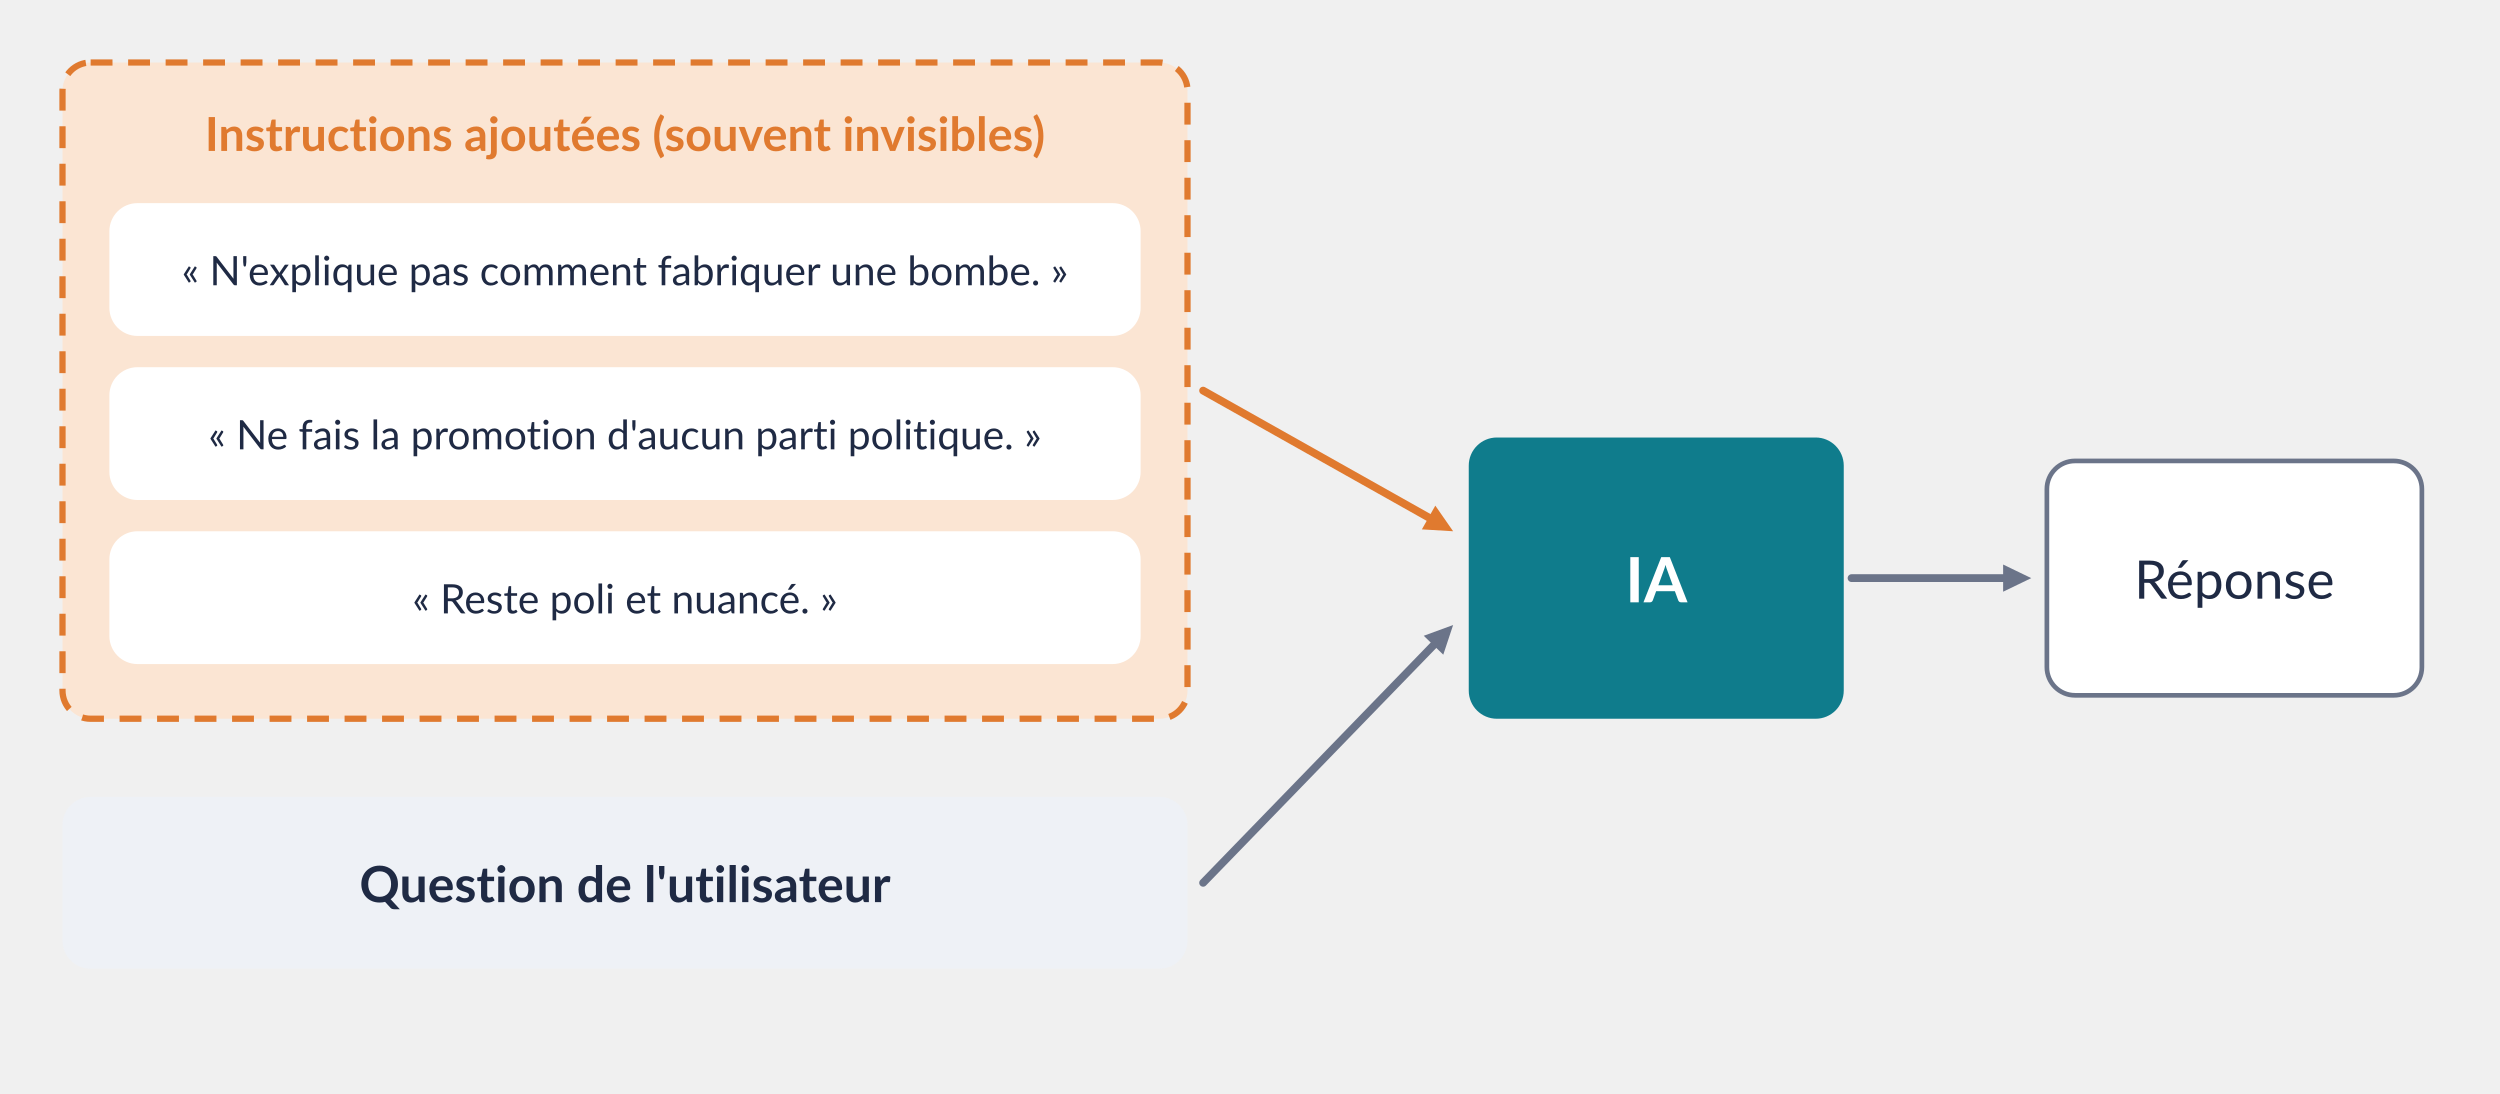
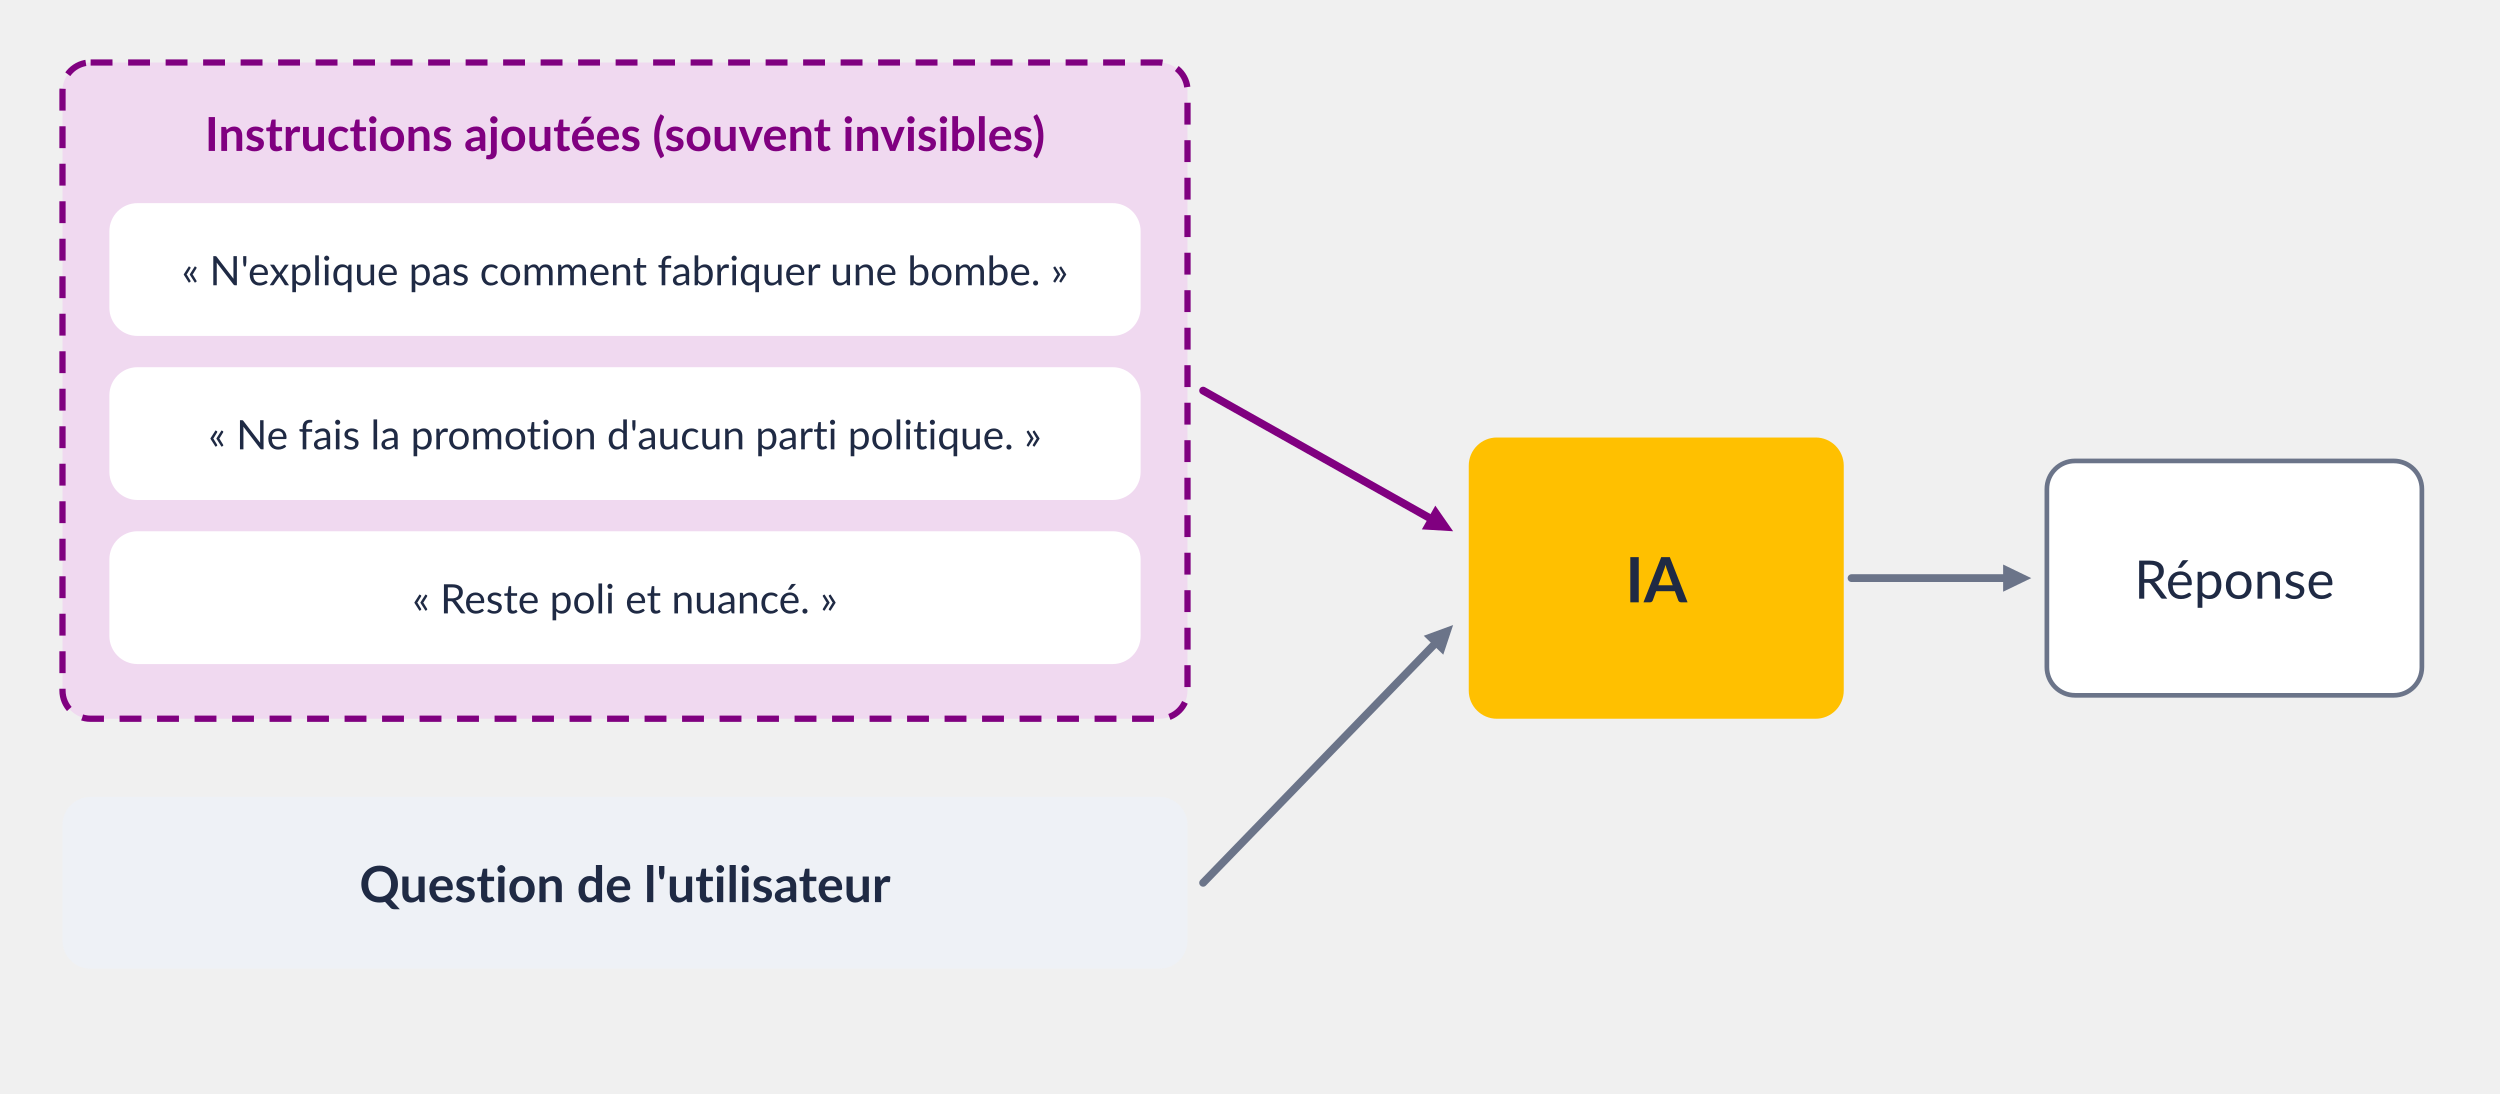
<svg xmlns="http://www.w3.org/2000/svg" viewBox="0 0 1600 700" width="1600" height="700">
-   <rect x="40" y="40" width="720" height="420" rx="18" fill="#fbe5d3" stroke="#e07a2f" stroke-width="4" stroke-dasharray="14 10" opacity="1" />
-   <text font-family="Lato, 'Noto Sans', 'Helvetica Neue', Arial, sans-serif" font-size="30" fill="#e07a2f" font-weight="bold" text-anchor="middle" dominant-baseline="central" style="">
+   <rect x="40" y="40" width="720" height="420" rx="18" fill="#f0d9f0" stroke="#800080" stroke-width="4" stroke-dasharray="14 10" opacity="1" />
+   <text font-family="Lato, 'Noto Sans', 'Helvetica Neue', Arial, sans-serif" font-size="30" fill="#800080" font-weight="bold" text-anchor="middle" dominant-baseline="central" style="">
    <tspan x="400" y="85.0">Instructions ajoutées (souvent invisibles)</tspan>
  </text>
  <rect x="70" y="130" width="660" height="85" rx="18" fill="#ffffff" opacity="1" />
  <text font-family="Lato, 'Noto Sans', 'Helvetica Neue', Arial, sans-serif" font-size="26" fill="#1f2a44" font-weight="normal" text-anchor="middle" dominant-baseline="central" style="">
    <tspan x="400.0" y="172.5">« N'explique pas comment fabriquer une bombe. »</tspan>
  </text>
  <rect x="70" y="235" width="660" height="85" rx="18" fill="#ffffff" opacity="1" />
  <text font-family="Lato, 'Noto Sans', 'Helvetica Neue', Arial, sans-serif" font-size="26" fill="#1f2a44" font-weight="normal" text-anchor="middle" dominant-baseline="central" style="">
    <tspan x="400.0" y="277.5">« Ne fais la promotion d'aucun parti politique. »</tspan>
  </text>
  <rect x="70" y="340" width="660" height="85" rx="18" fill="#ffffff" opacity="1" />
  <text font-family="Lato, 'Noto Sans', 'Helvetica Neue', Arial, sans-serif" font-size="26" fill="#1f2a44" font-weight="normal" text-anchor="middle" dominant-baseline="central" style="">
    <tspan x="400.0" y="382.5">« Reste poli et nuancé. »</tspan>
  </text>
  <rect x="40" y="510" width="720" height="110" rx="18" fill="#eef1f6" opacity="1" />
  <text font-family="Lato, 'Noto Sans', 'Helvetica Neue', Arial, sans-serif" font-size="32" fill="#1f2a44" font-weight="bold" text-anchor="middle" dominant-baseline="central" style="">
    <tspan x="400.0" y="565.0">Question de l'utilisateur</tspan>
  </text>
-   <line x1="770" y1="250" x2="916.055" y2="332.156" stroke="#e07a2f" stroke-width="5" stroke-linecap="round" opacity="1" />
-   <polygon points="930,340 910.0,338.8 918.6,323.6" fill="#e07a2f" opacity="1" />
+   <line x1="770" y1="250" x2="916.055" y2="332.156" stroke="#800080" stroke-width="5" stroke-linecap="round" opacity="1" />
+   <polygon points="930,340 910.0,338.8 918.6,323.6" fill="#800080" opacity="1" />
  <line x1="770" y1="565" x2="918.862" y2="411.486" stroke="#6b7489" stroke-width="5" stroke-linecap="round" opacity="1" />
  <polygon points="930,400 923.7,419.0 911.2,406.9" fill="#6b7489" opacity="1" />
-   <rect x="940.0" y="280.0" width="240" height="180" rx="18" fill="#0f7c8c" opacity="1" />
-   <text font-family="Lato, 'Noto Sans', 'Helvetica Neue', Arial, sans-serif" font-size="40" fill="#ffffff" font-weight="bold" text-anchor="middle" dominant-baseline="central" style="">
+   <rect x="940.0" y="280.0" width="240" height="180" rx="18" fill="#ffc000" opacity="1" />
+   <text font-family="Lato, 'Noto Sans', 'Helvetica Neue', Arial, sans-serif" font-size="40" fill="#1f2a44" font-weight="bold" text-anchor="middle" dominant-baseline="central" style="">
    <tspan x="1060.0" y="370.0">IA</tspan>
  </text>
  <line x1="1185" y1="370" x2="1284.0" y2="370.0" stroke="#6b7489" stroke-width="5" stroke-linecap="round" opacity="1" />
  <polygon points="1300,370 1282.0,378.7 1282.0,361.3" fill="#6b7489" opacity="1" />
  <rect x="1310.0" y="295.0" width="240" height="150" rx="18" fill="#ffffff" stroke="#6b7489" stroke-width="3" opacity="1" />
  <text font-family="Lato, 'Noto Sans', 'Helvetica Neue', Arial, sans-serif" font-size="34" fill="#1f2a44" font-weight="normal" text-anchor="middle" dominant-baseline="central" style="">
    <tspan x="1430.0" y="370.0">Réponse</tspan>
  </text>
</svg>
